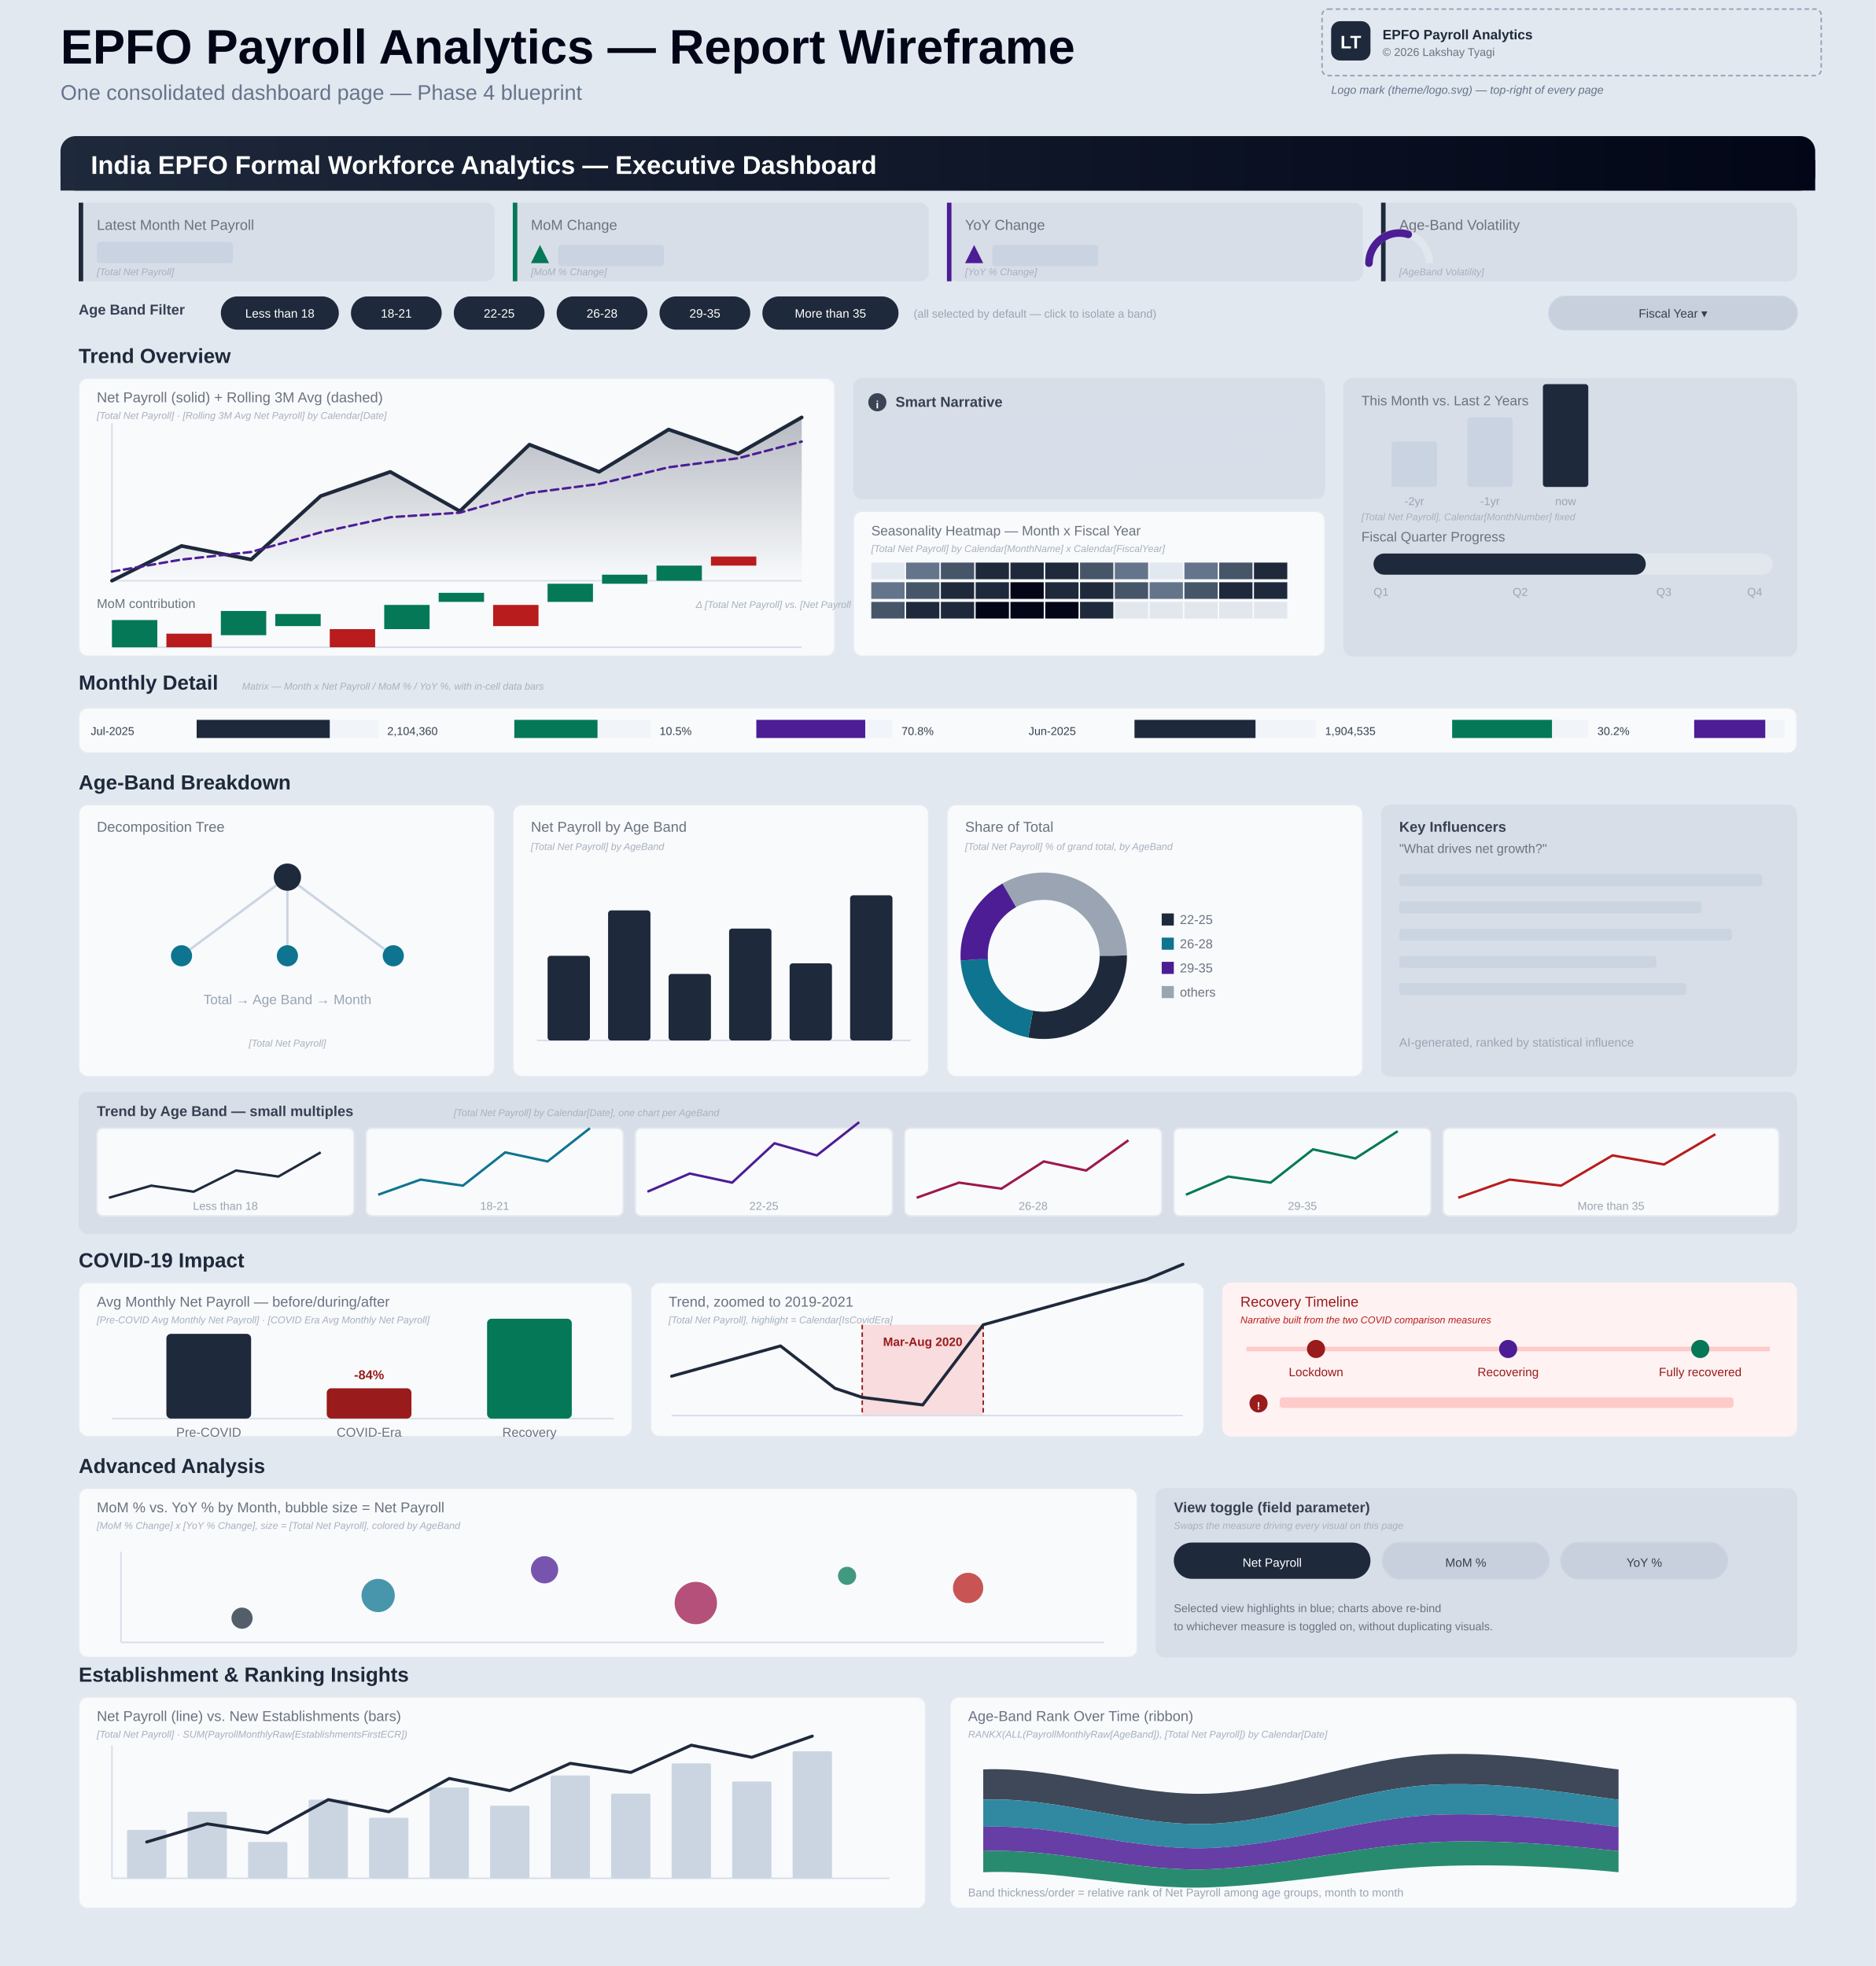
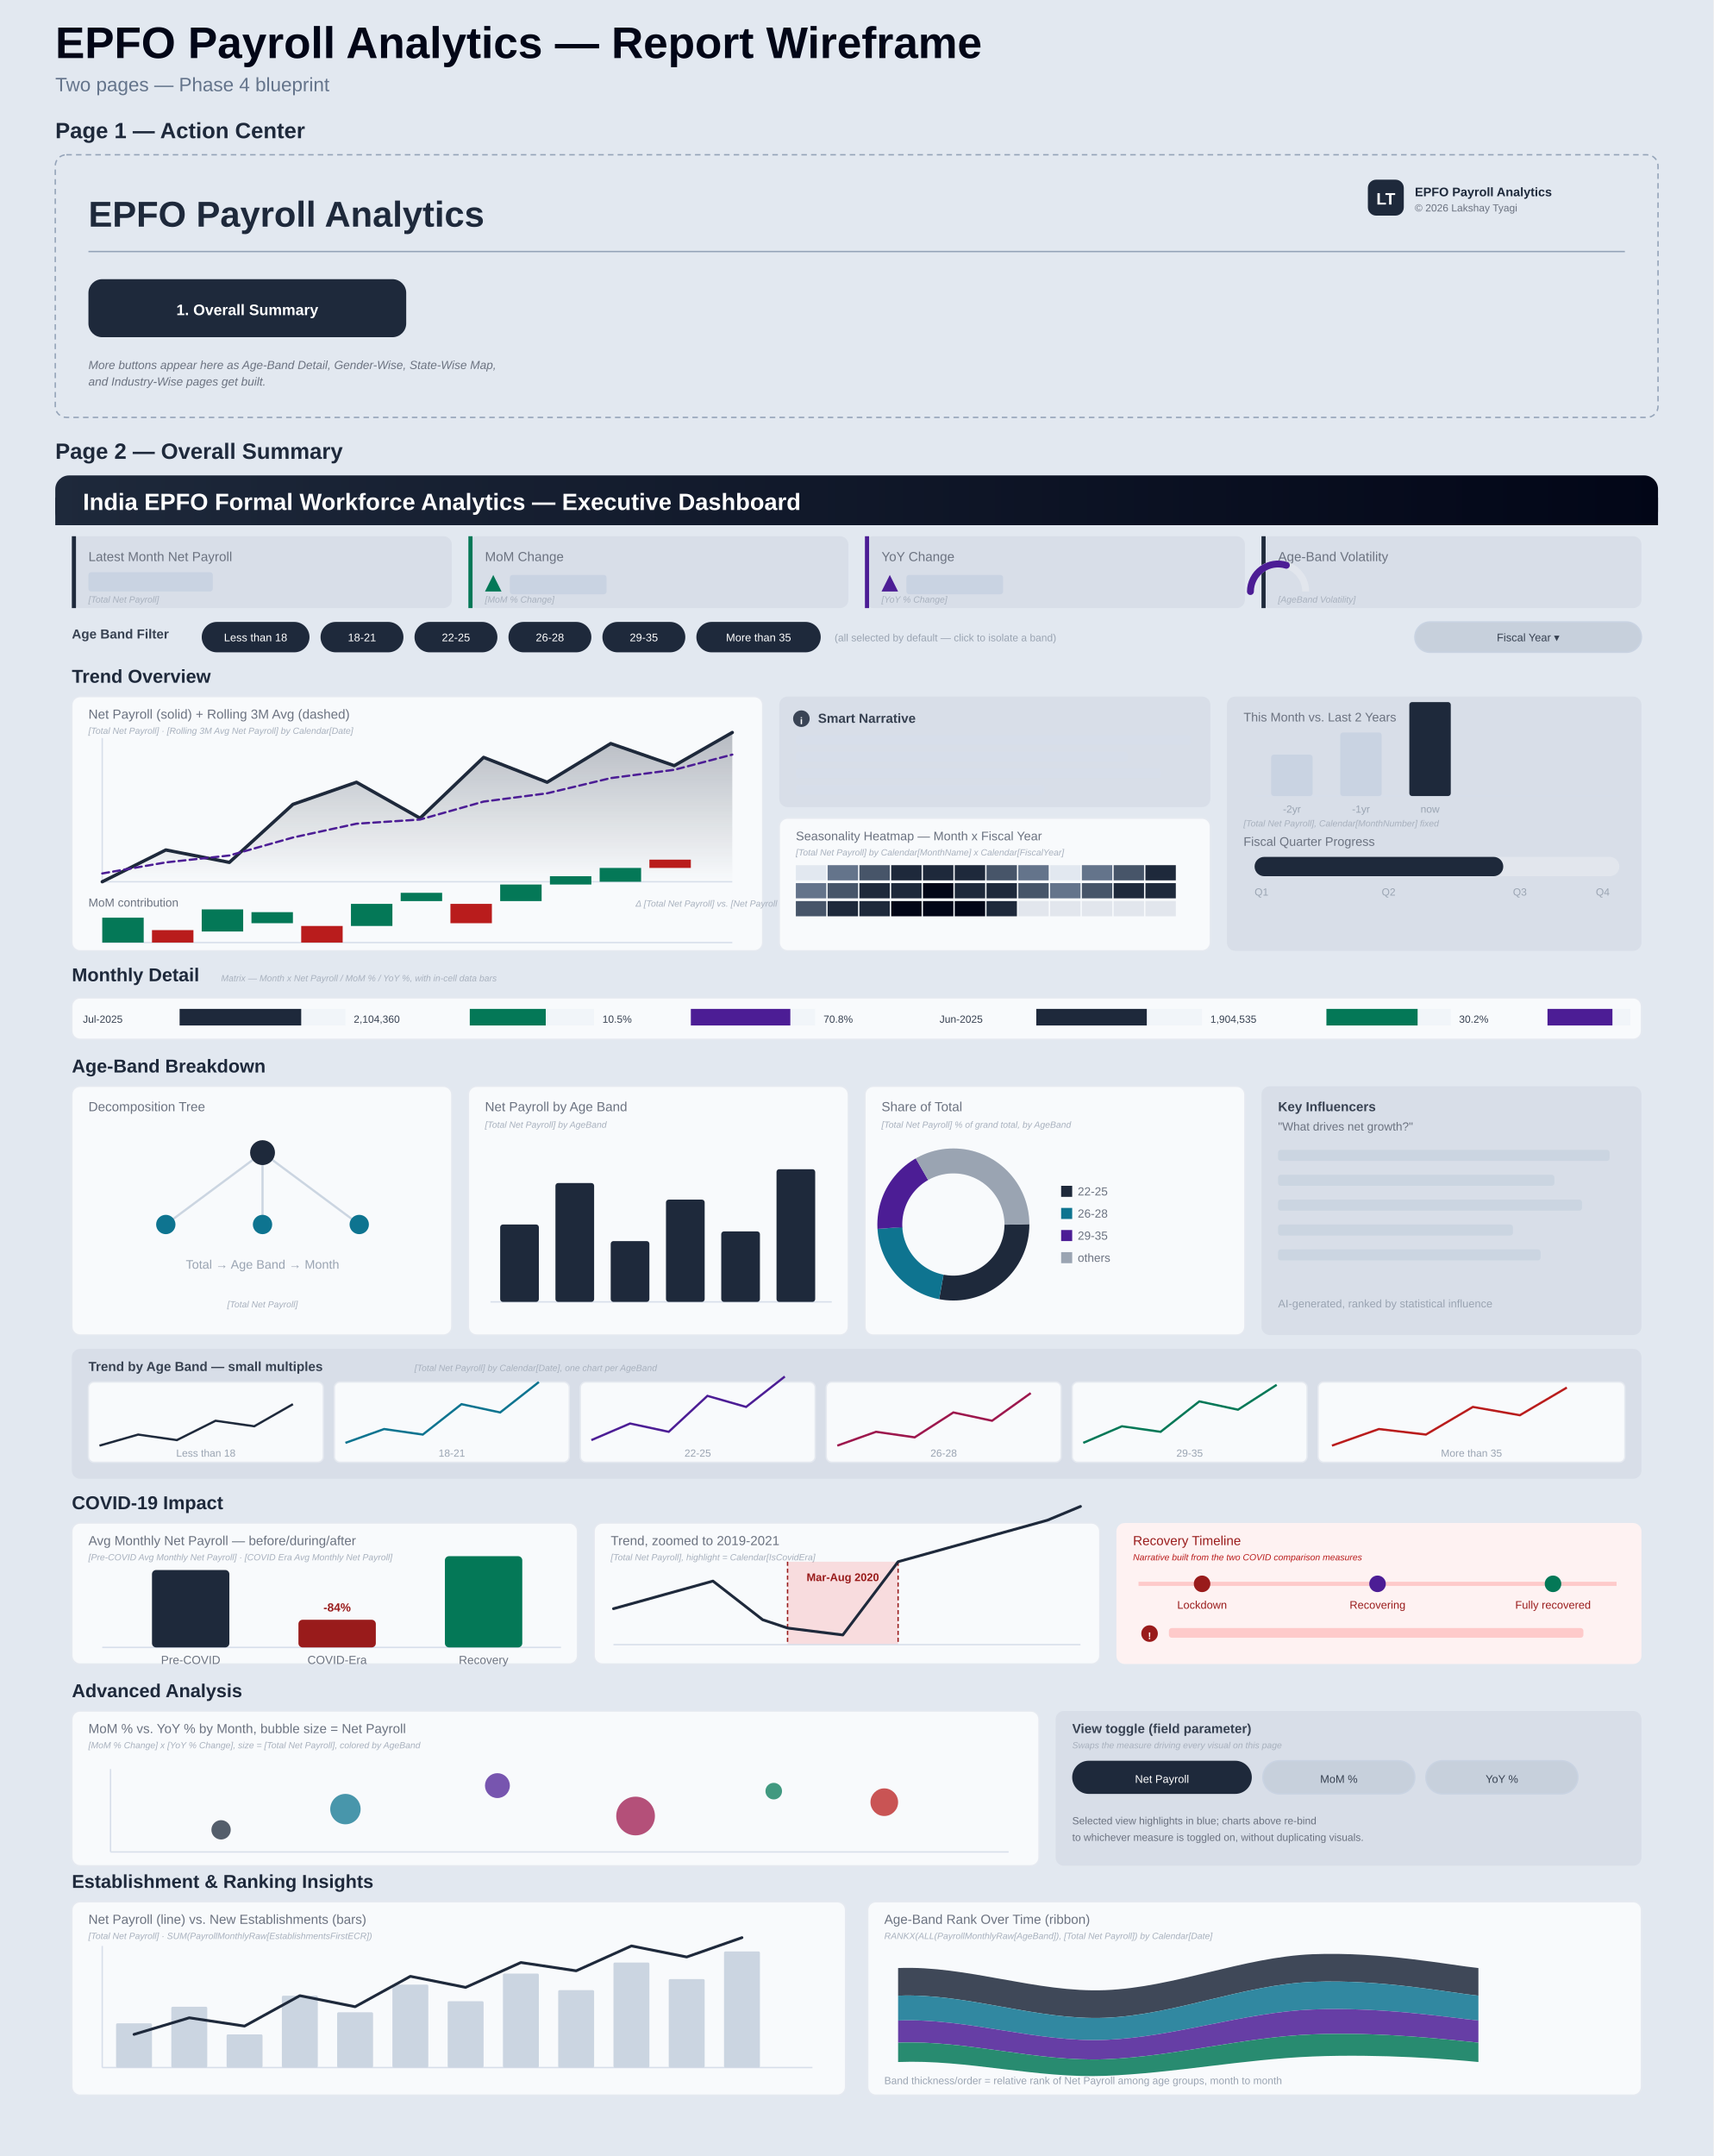
- <svg xmlns="http://www.w3.org/2000/svg" viewBox="0 0 1240 1300" font-family="Segoe UI, Arial, sans-serif">
+ <svg xmlns="http://www.w3.org/2000/svg" viewBox="0 0 1240 1560" font-family="Segoe UI, Arial, sans-serif">
  <defs>
    <linearGradient id="areaFill" x1="0" y1="0" x2="0" y2="1">
      <stop offset="0%" stop-color="#1E293B" stop-opacity="0.30" />
      <stop offset="100%" stop-color="#1E293B" stop-opacity="0" />
    </linearGradient>
    <linearGradient id="headerGradient" x1="0" y1="0" x2="1" y2="0">
      <stop offset="0%" stop-color="#1E293B" />
      <stop offset="100%" stop-color="#020617" />
    </linearGradient>
  </defs>
-   <rect x="0" y="0" width="1240" height="1300" fill="#E2E8F0" />
+   <rect x="0" y="0" width="1240" height="1560" fill="#E2E8F0" />
  <text x="40" y="42" font-size="32" font-weight="800" fill="#020617">EPFO Payroll Analytics — Report Wireframe</text>
-   <text x="40" y="66" font-size="14" fill="#64748B">One consolidated dashboard page — Phase 4 blueprint</text>
-   <g transform="translate(880,10)">
-     <rect x="-6" y="-4" width="330" height="44" rx="4" fill="none" stroke="#94A3B8" stroke-dasharray="3,2" />
-     <rect x="0" y="4" width="26" height="26" rx="6" fill="#1E293B" />
-     <text x="13" y="22" font-size="12" font-weight="800" fill="#ffffff" text-anchor="middle">LT</text>
-     <text x="34" y="16" font-size="9" font-weight="700" fill="#1E293B">EPFO Payroll Analytics</text>
-     <text x="34" y="27" font-size="7.5" fill="#6B7280">© 2026 Lakshay Tyagi</text>
-     <text x="0" y="52" font-size="7.5" fill="#64748B" font-style="italic">Logo mark (theme/logo.svg) — top-right of every page</text>
+   <text x="40" y="66" font-size="14" fill="#64748B">Two pages — Phase 4 blueprint</text>
+   <text x="40" y="100" font-size="16" font-weight="700" fill="#1E293B">Page 1 — Action Center</text>
+   <g transform="translate(40,112)">
+     <rect x="0" y="0" width="1160" height="190" rx="8" fill="#E2E8F0" stroke="#94A3B8" stroke-dasharray="4,3" />
+     <g transform="translate(950,14)">
+       <rect x="0" y="4" width="26" height="26" rx="6" fill="#1E293B" />
+       <text x="13" y="22" font-size="12" font-weight="800" fill="#ffffff" text-anchor="middle">LT</text>
+       <text x="34" y="16" font-size="9" font-weight="700" fill="#1E293B">EPFO Payroll Analytics</text>
+       <text x="34" y="27" font-size="7.5" fill="#6B7280">© 2026 Lakshay Tyagi</text>
+     </g>
+     <text x="24" y="52" font-size="26" font-weight="800" fill="#1E293B">EPFO Payroll Analytics</text>
+     <line x1="24" y1="70" x2="1136" y2="70" stroke="#94A3B8" />
+     <rect x="24" y="90" width="230" height="42" rx="10" fill="#1E293B" />
+     <text x="139" y="116" font-size="11" font-weight="700" fill="#ffffff" text-anchor="middle">1. Overall Summary</text>
+     <text x="24" y="155" font-size="8.5" fill="#6b7280" font-style="italic">More buttons appear here as Age-Band Detail, Gender-Wise, State-Wise Map,</text>
+     <text x="24" y="167" font-size="8.5" fill="#6b7280" font-style="italic">and Industry-Wise pages get built.</text>
  </g>
-   <g transform="translate(40,90)">
+   <text x="40" y="332" font-size="16" font-weight="700" fill="#1E293B">Page 2 — Overall Summary</text>
+   <g transform="translate(40,344)">
    <rect x="0" y="0" width="1160" height="36" rx="10" fill="url(#headerGradient)" />
    <rect x="0" y="16" width="1160" height="20" fill="url(#headerGradient)" />
    <text x="20" y="25" font-size="17" font-weight="700" fill="#ffffff">India EPFO Formal Workforce Analytics — Executive Dashboard</text>
    <rect x="12" y="44" width="275" height="52" rx="6" fill="#D8DEE8" />
    <rect x="12" y="44" width="3" height="52" fill="#1E293B" />
    <rect x="299" y="44" width="275" height="52" rx="6" fill="#D8DEE8" />
    <rect x="299" y="44" width="3" height="52" fill="#047857" />
    <rect x="586" y="44" width="275" height="52" rx="6" fill="#D8DEE8" />
    <rect x="586" y="44" width="3" height="52" fill="#4C1D95" />
    <rect x="873" y="44" width="275" height="52" rx="6" fill="#D8DEE8" />
    <rect x="873" y="44" width="3" height="52" fill="#1E293B" />
    <g font-size="9.5" fill="#6b7280">
      <text x="24" y="62">Latest Month Net Payroll</text>
      <text x="24" y="92" font-size="6.5" font-style="italic" fill="#a7b0bd">[Total Net Payroll]</text>
      <rect x="24" y="70" width="90" height="14" rx="2" fill="#c9d3e2" />
      <text x="311" y="62">MoM Change</text>
      <g transform="translate(311,72)">
        <polygon points="0,12 6,0 12,12" fill="#047857" />
      </g>
      <rect x="329" y="72" width="70" height="14" rx="2" fill="#c9d3e2" />
      <text x="311" y="92" font-size="6.5" font-style="italic" fill="#a7b0bd">[MoM % Change]</text>
      <text x="598" y="62">YoY Change</text>
      <g transform="translate(598,72)">
        <polygon points="0,12 6,0 12,12" fill="#4C1D95" />
      </g>
      <rect x="616" y="72" width="70" height="14" rx="2" fill="#c9d3e2" />
      <text x="598" y="92" font-size="6.5" font-style="italic" fill="#a7b0bd">[YoY % Change]</text>
      <text x="885" y="62">Age-Band Volatility</text>
      <text x="885" y="92" font-size="6.5" font-style="italic" fill="#a7b0bd">[AgeBand Volatility]</text>
      <g transform="translate(885,84)">
        <path d="M -20,0 A 20,20 0 0 1 20,0" fill="none" stroke="#e2e6ed" stroke-width="5" />
        <path d="M -20,0 A 20,20 0 0 1 6,-19" fill="none" stroke="#4C1D95" stroke-width="5" stroke-linecap="round" />
      </g>
    </g>
    <text x="12" y="118" font-size="9.5" fill="#374151" font-weight="600">Age Band Filter</text>
    <g font-size="8">
      <rect x="106" y="106" width="78" height="22" rx="11" fill="#1E293B" />
      <text x="145" y="120" fill="#ffffff" text-anchor="middle">Less than 18</text>
      <rect x="192" y="106" width="60" height="22" rx="11" fill="#1E293B" />
      <text x="222" y="120" fill="#ffffff" text-anchor="middle">18-21</text>
      <rect x="260" y="106" width="60" height="22" rx="11" fill="#1E293B" />
      <text x="290" y="120" fill="#ffffff" text-anchor="middle">22-25</text>
      <rect x="328" y="106" width="60" height="22" rx="11" fill="#1E293B" />
      <text x="358" y="120" fill="#ffffff" text-anchor="middle">26-28</text>
      <rect x="396" y="106" width="60" height="22" rx="11" fill="#1E293B" />
      <text x="426" y="120" fill="#ffffff" text-anchor="middle">29-35</text>
      <rect x="464" y="106" width="90" height="22" rx="11" fill="#1E293B" />
      <text x="509" y="120" fill="#ffffff" text-anchor="middle">More than 35</text>
    </g>
    <text x="564" y="120" font-size="7.5" fill="#9aa4b2">(all selected by default — click to isolate a band)</text>
    <rect x="984" y="106" width="164" height="22" rx="11" fill="#C7D0DC" stroke="#c9d3e2" />
    <text x="1066" y="120" font-size="8" fill="#374151" text-anchor="middle">Fiscal Year ▾</text>
    <text x="12" y="150" font-size="13.5" font-weight="700" fill="#1E293B">Trend Overview</text>
    <rect x="12" y="160" width="500" height="184" rx="6" fill="#F8FAFC" stroke="#e5e9f0" />
    <text x="24" y="176" font-size="9.5" fill="#6b7280">Net Payroll (solid) + Rolling 3M Avg (dashed)</text>
    <text x="24" y="187" font-size="6.5" font-style="italic" fill="#a7b0bd">[Total Net Payroll] · [Rolling 3M Avg Net Payroll] by Calendar[Date]</text>
    <line x1="34" y1="190" x2="34" y2="294" stroke="#d7deea" />
    <line x1="34" y1="294" x2="490" y2="294" stroke="#d7deea" />
    <polygon points="34,294 80,271 126,280 172,238 218,222 264,248 310,204 356,222 402,194 448,210 490,186 490,294" fill="url(#areaFill)" />
    <polyline points="34,294 80,271 126,280 172,238 218,222 264,248 310,204 356,222 402,194 448,210 490,186" fill="none" stroke="#1E293B" stroke-width="2.4" stroke-linecap="round" stroke-linejoin="round" />
    <polyline points="34,288 80,280 126,275 172,262 218,252 264,249 310,236 356,230 402,219 448,213 490,202" fill="none" stroke="#4C1D95" stroke-width="1.6" stroke-dasharray="5,3" stroke-linecap="round" />
    <text x="24" y="312" font-size="8.5" fill="#6b7280">MoM contribution</text>
    <text x="420" y="312" font-size="6.5" font-style="italic" fill="#a7b0bd">Δ [Total Net Payroll] vs. [Net Payroll PM]</text>
    <line x1="34" y1="338" x2="490" y2="338" stroke="#d7deea" />
    <g>
      <rect x="34" y="320" width="30" height="18" fill="#047857" />
      <rect x="70" y="329" width="30" height="9" fill="#B91C1C" />
      <rect x="106" y="314" width="30" height="16" fill="#047857" />
      <rect x="142" y="316" width="30" height="8" fill="#047857" />
      <rect x="178" y="326" width="30" height="12" fill="#B91C1C" />
      <rect x="214" y="310" width="30" height="16" fill="#047857" />
      <rect x="250" y="302" width="30" height="6" fill="#047857" />
      <rect x="286" y="310" width="30" height="14" fill="#B91C1C" />
      <rect x="322" y="296" width="30" height="12" fill="#047857" />
      <rect x="358" y="290" width="30" height="6" fill="#047857" />
      <rect x="394" y="284" width="30" height="10" fill="#047857" />
      <rect x="430" y="278" width="30" height="6" fill="#B91C1C" />
    </g>
    <rect x="524" y="160" width="312" height="80" rx="6" fill="#D8DEE8" />
    <circle cx="540" cy="176" r="6" fill="#1E293B" opacity="0.85" />
    <text x="540" y="180" font-size="7" fill="#ffffff" text-anchor="middle" font-weight="700">i</text>
    <text x="552" y="179" font-size="9.5" fill="#374151" font-weight="600">Smart Narrative</text>
    <rect x="536" y="188" width="286" height="7" rx="2" fill="#d7deea" />
    <rect x="536" y="200" width="240" height="7" rx="2" fill="#d7deea" />
    <rect x="536" y="212" width="264" height="7" rx="2" fill="#d7deea" />
    <rect x="536" y="224" width="180" height="7" rx="2" fill="#d7deea" />
    <rect x="524" y="248" width="312" height="96" rx="6" fill="#F8FAFC" stroke="#e5e9f0" />
    <text x="536" y="264" font-size="9" fill="#6b7280">Seasonality Heatmap — Month x Fiscal Year</text>
    <text x="536" y="275" font-size="6.5" font-style="italic" fill="#a7b0bd">[Total Net Payroll] by Calendar[MonthName] x Calendar[FiscalYear]</text>
    <g transform="translate(536,282)">
      <rect x="0" y="0" width="22" height="11" fill="#E2E8F0" />
      <rect x="23" y="0" width="22" height="11" fill="#64748B" />
      <rect x="46" y="0" width="22" height="11" fill="#475569" />
      <rect x="69" y="0" width="22" height="11" fill="#1E293B" />
      <rect x="92" y="0" width="22" height="11" fill="#1E293B" />
      <rect x="115" y="0" width="22" height="11" fill="#1E293B" />
      <rect x="138" y="0" width="22" height="11" fill="#475569" />
      <rect x="161" y="0" width="22" height="11" fill="#64748B" />
      <rect x="184" y="0" width="22" height="11" fill="#E2E8F0" />
      <rect x="207" y="0" width="22" height="11" fill="#64748B" />
      <rect x="230" y="0" width="22" height="11" fill="#475569" />
      <rect x="253" y="0" width="22" height="11" fill="#1E293B" />
      <rect x="0" y="13" width="22" height="11" fill="#64748B" />
      <rect x="23" y="13" width="22" height="11" fill="#475569" />
      <rect x="46" y="13" width="22" height="11" fill="#1E293B" />
      <rect x="69" y="13" width="22" height="11" fill="#1E293B" />
      <rect x="92" y="13" width="22" height="11" fill="#020617" />
      <rect x="115" y="13" width="22" height="11" fill="#1E293B" />
      <rect x="138" y="13" width="22" height="11" fill="#1E293B" />
      <rect x="161" y="13" width="22" height="11" fill="#475569" />
      <rect x="184" y="13" width="22" height="11" fill="#64748B" />
      <rect x="207" y="13" width="22" height="11" fill="#475569" />
      <rect x="230" y="13" width="22" height="11" fill="#1E293B" />
      <rect x="253" y="13" width="22" height="11" fill="#1E293B" />
      <rect x="0" y="26" width="22" height="11" fill="#475569" />
      <rect x="23" y="26" width="22" height="11" fill="#1E293B" />
      <rect x="46" y="26" width="22" height="11" fill="#1E293B" />
      <rect x="69" y="26" width="22" height="11" fill="#020617" />
      <rect x="92" y="26" width="22" height="11" fill="#020617" />
      <rect x="115" y="26" width="22" height="11" fill="#020617" />
      <rect x="138" y="26" width="22" height="11" fill="#1E293B" />
      <rect x="161" y="26" width="22" height="11" fill="#e2e6ed" />
      <rect x="184" y="26" width="22" height="11" fill="#e2e6ed" />
      <rect x="207" y="26" width="22" height="11" fill="#e2e6ed" />
      <rect x="230" y="26" width="22" height="11" fill="#e2e6ed" />
      <rect x="253" y="26" width="22" height="11" fill="#e2e6ed" />
    </g>
    <rect x="848" y="160" width="300" height="184" rx="6" fill="#D8DEE8" />
    <text x="860" y="178" font-size="9" fill="#6b7280">This Month vs. Last 2 Years</text>
    <line x1="868" y1="232" x2="1132" y2="232" stroke="#d7deea" />
    <rect x="880" y="202" width="30" height="30" rx="2" fill="#c9d3e2" />
    <rect x="930" y="186" width="30" height="46" rx="2" fill="#c9d3e2" />
    <rect x="980" y="164" width="30" height="68" rx="2" fill="#1E293B" />
    <text x="895" y="244" font-size="7.5" fill="#9aa4b2" text-anchor="middle">-2yr</text>
    <text x="945" y="244" font-size="7.5" fill="#9aa4b2" text-anchor="middle">-1yr</text>
    <text x="995" y="244" font-size="7.5" fill="#9aa4b2" text-anchor="middle">now</text>
    <text x="860" y="254" font-size="6.5" font-style="italic" fill="#a7b0bd">[Total Net Payroll], Calendar[MonthNumber] fixed</text>
    <text x="860" y="268" font-size="9" fill="#6b7280">Fiscal Quarter Progress</text>
    <rect x="868" y="276" width="264" height="14" rx="7" fill="#e2e6ed" />
    <rect x="868" y="276" width="180" height="14" rx="7" fill="#1E293B" />
    <text x="868" y="304" font-size="7.5" fill="#9aa4b2">Q1</text>
    <text x="960" y="304" font-size="7.5" fill="#9aa4b2">Q2</text>
    <text x="1055" y="304" font-size="7.5" fill="#9aa4b2">Q3</text>
    <text x="1115" y="304" font-size="7.5" fill="#9aa4b2">Q4</text>
    <text x="12" y="366" font-size="13.5" font-weight="700" fill="#1E293B">Monthly Detail</text>
    <text x="120" y="366" font-size="6.5" font-style="italic" fill="#a7b0bd">Matrix — Month x Net Payroll / MoM % / YoY %, with in-cell data bars</text>
    <rect x="12" y="378" width="1136" height="30" rx="6" fill="#F8FAFC" stroke="#e5e9f0" />
    <g font-size="7.5" fill="#374151">
      <text x="20" y="396">Jul-2025</text>
      <rect x="90" y="386" width="120" height="12" fill="#F1F5F9" />
      <rect x="90" y="386" width="88" height="12" fill="#1E293B" />
      <text x="216" y="396">2,104,360</text>
      <rect x="300" y="386" width="90" height="12" fill="#F1F5F9" />
      <rect x="300" y="386" width="55" height="12" fill="#047857" />
      <text x="396" y="396">10.5%</text>
      <rect x="460" y="386" width="90" height="12" fill="#F1F5F9" />
      <rect x="460" y="386" width="72" height="12" fill="#4C1D95" />
      <text x="556" y="396">70.8%</text>
      <text x="640" y="396">Jun-2025</text>
      <rect x="710" y="386" width="120" height="12" fill="#F1F5F9" />
      <rect x="710" y="386" width="80" height="12" fill="#1E293B" />
      <text x="836" y="396">1,904,535</text>
      <rect x="920" y="386" width="90" height="12" fill="#F1F5F9" />
      <rect x="920" y="386" width="66" height="12" fill="#047857" />
      <text x="1016" y="396">30.2%</text>
      <rect x="1080" y="386" width="60" height="12" fill="#F1F5F9" />
      <rect x="1080" y="386" width="47" height="12" fill="#4C1D95" />
    </g>
    <text x="12" y="432" font-size="13.5" font-weight="700" fill="#1E293B">Age-Band Breakdown</text>
    <rect x="12" y="442" width="275" height="180" rx="6" fill="#F8FAFC" stroke="#e5e9f0" />
    <text x="24" y="460" font-size="9.5" fill="#6b7280">Decomposition Tree</text>
    <g stroke="#CBD5E1" stroke-width="1.6" fill="none">
      <line x1="150" y1="490" x2="80" y2="542" />
      <line x1="150" y1="490" x2="150" y2="542" />
      <line x1="150" y1="490" x2="220" y2="542" />
    </g>
    <circle cx="150" cy="490" r="9" fill="#1E293B" />
    <circle cx="80" cy="542" r="7" fill="#0E7490" />
    <circle cx="150" cy="542" r="7" fill="#0E7490" />
    <circle cx="220" cy="542" r="7" fill="#0E7490" />
    <text x="150" y="574" font-size="9" fill="#9aa4b2" text-anchor="middle">Total → Age Band → Month</text>
    <text x="150" y="602" font-size="6.5" font-style="italic" fill="#a7b0bd" text-anchor="middle">[Total Net Payroll]</text>
    <rect x="299" y="442" width="275" height="180" rx="6" fill="#F8FAFC" stroke="#e5e9f0" />
    <text x="311" y="460" font-size="9.5" fill="#6b7280">Net Payroll by Age Band</text>
    <text x="311" y="472" font-size="6.5" font-style="italic" fill="#a7b0bd">[Total Net Payroll] by AgeBand</text>
    <line x1="315" y1="598" x2="562" y2="598" stroke="#d7deea" />
    <g fill="#1E293B">
      <rect x="322" y="542" width="28" height="56" rx="2" />
      <rect x="362" y="512" width="28" height="86" rx="2" />
      <rect x="402" y="554" width="28" height="44" rx="2" />
      <rect x="442" y="524" width="28" height="74" rx="2" />
      <rect x="482" y="547" width="28" height="51" rx="2" />
      <rect x="522" y="502" width="28" height="96" rx="2" />
    </g>
    <rect x="586" y="442" width="275" height="180" rx="6" fill="#F8FAFC" stroke="#e5e9f0" />
    <text x="598" y="460" font-size="9.5" fill="#6b7280">Share of Total</text>
    <text x="598" y="472" font-size="6.5" font-style="italic" fill="#a7b0bd">[Total Net Payroll] % of grand total, by AgeBand</text>
    <g transform="translate(650,542)">
      <circle r="46" fill="none" stroke="#e2e6ed" stroke-width="18" />
      <circle r="46" fill="none" stroke="#1E293B" stroke-width="18" stroke-dasharray="81 208" />
      <circle r="46" fill="none" stroke="#0E7490" stroke-width="18" stroke-dasharray="61 228" stroke-dashoffset="-81" />
      <circle r="46" fill="none" stroke="#4C1D95" stroke-width="18" stroke-dasharray="51 238" stroke-dashoffset="-142" />
      <circle r="46" fill="none" stroke="#9aa4b2" stroke-width="18" stroke-dasharray="96 193" stroke-dashoffset="-193" />
    </g>
    <g font-size="8.5" fill="#6b7280">
      <rect x="728" y="514" width="8" height="8" fill="#1E293B" />
      <text x="740" y="521">22-25</text>
      <rect x="728" y="530" width="8" height="8" fill="#0E7490" />
      <text x="740" y="537">26-28</text>
      <rect x="728" y="546" width="8" height="8" fill="#4C1D95" />
      <text x="740" y="553">29-35</text>
      <rect x="728" y="562" width="8" height="8" fill="#9aa4b2" />
      <text x="740" y="569">others</text>
    </g>
    <rect x="873" y="442" width="275" height="180" rx="6" fill="#D8DEE8" />
    <text x="885" y="460" font-size="9.5" fill="#374151" font-weight="600">Key Influencers</text>
    <text x="885" y="474" font-size="8.5" fill="#6b7280">"What drives net growth?"</text>
    <g fill="#CBD5E1">
      <rect x="885" y="488" width="240" height="8" rx="2" />
      <rect x="885" y="506" width="200" height="8" rx="2" />
      <rect x="885" y="524" width="220" height="8" rx="2" />
      <rect x="885" y="542" width="170" height="8" rx="2" />
      <rect x="885" y="560" width="190" height="8" rx="2" />
    </g>
    <text x="885" y="602" font-size="8" fill="#9aa4b2">AI-generated, ranked by statistical influence</text>
    <rect x="12" y="632" width="1136" height="94" rx="6" fill="#D8DEE8" />
    <text x="24" y="648" font-size="9.5" fill="#374151" font-weight="600">Trend by Age Band — small multiples</text>
    <text x="260" y="648" font-size="6.5" font-style="italic" fill="#a7b0bd">[Total Net Payroll] by Calendar[Date], one chart per AgeBand</text>
    <g font-size="7.5" fill="#9aa4b2" text-anchor="middle">
      <rect x="24" y="656" width="170" height="58" rx="4" fill="#F8FAFC" stroke="#e5e9f0" />
      <polyline points="32,702 60,694 88,698 116,684 144,688 172,672" fill="none" stroke="#1E293B" stroke-width="1.6" />
      <text x="109" y="710">Less than 18</text>
      <rect x="202" y="656" width="170" height="58" rx="4" fill="#F8FAFC" stroke="#e5e9f0" />
      <polyline points="210,700 238,690 266,694 294,672 322,678 350,656" fill="none" stroke="#0E7490" stroke-width="1.6" />
      <text x="287" y="710">18-21</text>
      <rect x="380" y="656" width="170" height="58" rx="4" fill="#F8FAFC" stroke="#e5e9f0" />
      <polyline points="388,698 416,686 444,692 472,666 500,674 528,652" fill="none" stroke="#4C1D95" stroke-width="1.6" />
      <text x="465" y="710">22-25</text>
      <rect x="558" y="656" width="170" height="58" rx="4" fill="#F8FAFC" stroke="#e5e9f0" />
      <polyline points="566,702 594,692 622,696 650,678 678,684 706,664" fill="none" stroke="#9D174D" stroke-width="1.6" />
      <text x="643" y="710">26-28</text>
      <rect x="736" y="656" width="170" height="58" rx="4" fill="#F8FAFC" stroke="#e5e9f0" />
      <polyline points="744,700 772,688 800,692 828,670 856,676 884,658" fill="none" stroke="#047857" stroke-width="1.6" />
      <text x="821" y="710">29-35</text>
      <rect x="914" y="656" width="222" height="58" rx="4" fill="#F8FAFC" stroke="#e5e9f0" />
      <polyline points="924,702 958,690 992,694 1026,674 1060,680 1094,660" fill="none" stroke="#B91C1C" stroke-width="1.6" />
      <text x="1025" y="710">More than 35</text>
    </g>
    <text x="12" y="748" font-size="13.5" font-weight="700" fill="#1E293B">COVID-19 Impact</text>
    <rect x="12" y="758" width="366" height="102" rx="6" fill="#F8FAFC" stroke="#e5e9f0" />
    <text x="24" y="774" font-size="9.5" fill="#6b7280">Avg Monthly Net Payroll — before/during/after</text>
    <text x="24" y="785" font-size="6.5" font-style="italic" fill="#a7b0bd">[Pre-COVID Avg Monthly Net Payroll] · [COVID Era Avg Monthly Net Payroll]</text>
    <line x1="34" y1="848" x2="366" y2="848" stroke="#d7deea" />
    <rect x="70" y="792" width="56" height="56" rx="3" fill="#1E293B" />
    <text x="98" y="860" font-size="8.5" fill="#6b7280" text-anchor="middle">Pre-COVID</text>
    <rect x="176" y="828" width="56" height="20" rx="3" fill="#991B1B" />
    <text x="204" y="860" font-size="8.5" fill="#6b7280" text-anchor="middle">COVID-Era</text>
    <text x="204" y="822" font-size="8.5" fill="#991B1B" text-anchor="middle" font-weight="700">-84%</text>
    <rect x="282" y="782" width="56" height="66" rx="3" fill="#047857" />
    <text x="310" y="860" font-size="8.5" fill="#6b7280" text-anchor="middle">Recovery</text>
    <rect x="390" y="758" width="366" height="102" rx="6" fill="#F8FAFC" stroke="#e5e9f0" />
    <text x="402" y="774" font-size="9.5" fill="#6b7280">Trend, zoomed to 2019-2021</text>
    <text x="402" y="785" font-size="6.5" font-style="italic" fill="#a7b0bd">[Total Net Payroll], highlight = Calendar[IsCovidEra]</text>
    <rect x="530" y="786" width="80" height="60" fill="#F87171" opacity="0.22" />
    <line x1="530" y1="786" x2="530" y2="846" stroke="#991B1B" stroke-dasharray="3,2" />
    <line x1="610" y1="786" x2="610" y2="846" stroke="#991B1B" stroke-dasharray="3,2" />
    <text x="570" y="800" font-size="8" fill="#991B1B" text-anchor="middle" font-weight="600">Mar-Aug 2020</text>
    <line x1="404" y1="846" x2="742" y2="846" stroke="#d7deea" />
    <polyline points="404,820 440,810 476,800 512,828 530,834 570,839 610,786 646,776 682,766 718,756 742,746" fill="none" stroke="#1E293B" stroke-width="2" stroke-linecap="round" stroke-linejoin="round" />
    <rect x="768" y="758" width="380" height="102" rx="6" fill="#FEF2F2" />
    <text x="780" y="774" font-size="9.5" fill="#991B1B">Recovery Timeline</text>
    <text x="780" y="785" font-size="6.5" font-style="italic" fill="#B91C1C">Narrative built from the two COVID comparison measures</text>
    <line x1="784" y1="802" x2="1130" y2="802" stroke="#FECACA" stroke-width="3" />
    <circle cx="830" cy="802" r="6" fill="#991B1B" />
    <text x="830" y="820" font-size="8" fill="#991B1B" text-anchor="middle">Lockdown</text>
    <circle cx="957" cy="802" r="6" fill="#4C1D95" />
    <text x="957" y="820" font-size="8" fill="#991B1B" text-anchor="middle">Recovering</text>
    <circle cx="1084" cy="802" r="6" fill="#047857" />
    <text x="1084" y="820" font-size="8" fill="#991B1B" text-anchor="middle">Fully recovered</text>
    <circle cx="792" cy="838" r="6" fill="#991B1B" />
    <text x="792" y="842" font-size="7" fill="#ffffff" text-anchor="middle" font-weight="700">!</text>
    <rect x="806" y="834" width="300" height="7" rx="2" fill="#FECACA" />
    <text x="12" y="884" font-size="13.5" font-weight="700" fill="#1E293B">Advanced Analysis</text>
    <rect x="12" y="894" width="700" height="112" rx="6" fill="#F8FAFC" stroke="#e5e9f0" />
    <text x="24" y="910" font-size="9.5" fill="#6b7280">MoM % vs. YoY % by Month, bubble size = Net Payroll</text>
    <text x="24" y="921" font-size="6.5" font-style="italic" fill="#a7b0bd">[MoM % Change] x [YoY % Change], size = [Total Net Payroll], colored by AgeBand</text>
    <line x1="40" y1="936" x2="40" y2="996" stroke="#d7deea" />
    <line x1="40" y1="996" x2="690" y2="996" stroke="#d7deea" />
    <circle cx="120" cy="980" r="7" fill="#1E293B" opacity="0.75" />
    <circle cx="210" cy="965" r="11" fill="#0E7490" opacity="0.75" />
    <circle cx="320" cy="948" r="9" fill="#4C1D95" opacity="0.75" />
    <circle cx="420" cy="970" r="14" fill="#9D174D" opacity="0.75" />
    <circle cx="520" cy="952" r="6" fill="#047857" opacity="0.75" />
    <circle cx="600" cy="960" r="10" fill="#B91C1C" opacity="0.75" />
    <rect x="724" y="894" width="424" height="112" rx="6" fill="#D8DEE8" />
    <text x="736" y="910" font-size="9.5" fill="#374151" font-weight="600">View toggle (field parameter)</text>
    <text x="736" y="921" font-size="6.5" font-style="italic" fill="#a7b0bd">Swaps the measure driving every visual on this page</text>
    <rect x="736" y="930" width="130" height="24" rx="12" fill="#1E293B" />
    <text x="801" y="946" font-size="8" fill="#ffffff" text-anchor="middle">Net Payroll</text>
    <rect x="874" y="930" width="110" height="24" rx="12" fill="#C7D0DC" stroke="#c9d3e2" />
    <text x="929" y="946" font-size="8" fill="#374151" text-anchor="middle">MoM %</text>
    <rect x="992" y="930" width="110" height="24" rx="12" fill="#C7D0DC" stroke="#c9d3e2" />
    <text x="1047" y="946" font-size="8" fill="#374151" text-anchor="middle">YoY %</text>
    <text x="736" y="976" font-size="7.5" fill="#6b7280">Selected view highlights in blue; charts above re-bind</text>
    <text x="736" y="988" font-size="7.5" fill="#6b7280">to whichever measure is toggled on, without duplicating visuals.</text>
    <text x="12" y="1022" font-size="13.5" font-weight="700" fill="#1E293B">Establishment &amp; Ranking Insights</text>
    <rect x="12" y="1032" width="560" height="140" rx="6" fill="#F8FAFC" stroke="#e5e9f0" />
    <text x="24" y="1048" font-size="9.5" fill="#6b7280">Net Payroll (line) vs. New Establishments (bars)</text>
    <text x="24" y="1059" font-size="6.5" font-style="italic" fill="#a7b0bd">[Total Net Payroll] · SUM(PayrollMonthlyRaw[EstablishmentsFirstECR])</text>
    <line x1="34" y1="1064" x2="34" y2="1152" stroke="#d7deea" />
    <line x1="34" y1="1152" x2="548" y2="1152" stroke="#d7deea" />
    <g fill="#CBD5E1">
      <rect x="44" y="1120" width="26" height="32" rx="1" />
      <rect x="84" y="1108" width="26" height="44" rx="1" />
      <rect x="124" y="1128" width="26" height="24" rx="1" />
      <rect x="164" y="1100" width="26" height="52" rx="1" />
      <rect x="204" y="1112" width="26" height="40" rx="1" />
      <rect x="244" y="1092" width="26" height="60" rx="1" />
      <rect x="284" y="1104" width="26" height="48" rx="1" />
      <rect x="324" y="1084" width="26" height="68" rx="1" />
      <rect x="364" y="1096" width="26" height="56" rx="1" />
      <rect x="404" y="1076" width="26" height="76" rx="1" />
      <rect x="444" y="1088" width="26" height="64" rx="1" />
      <rect x="484" y="1068" width="26" height="84" rx="1" />
    </g>
    <polyline points="57,1128 97,1116 137,1122 177,1100 217,1108 257,1086 297,1094 337,1076 377,1082 417,1064 457,1072 497,1058" fill="none" stroke="#1E293B" stroke-width="2" stroke-linecap="round" stroke-linejoin="round" />
    <rect x="588" y="1032" width="560" height="140" rx="6" fill="#F8FAFC" stroke="#e5e9f0" />
    <text x="600" y="1048" font-size="9.5" fill="#6b7280">Age-Band Rank Over Time (ribbon)</text>
    <text x="600" y="1059" font-size="6.5" font-style="italic" fill="#a7b0bd">RANKX(ALL(PayrollMonthlyRaw[AgeBand]), [Total Net Payroll]) by Calendar[Date]</text>
    <g opacity="0.85">
      <path d="M 610,1080 C 660,1078 710,1098 760,1096 C 810,1094 860,1072 910,1070 C 960,1068 1010,1078 1030,1080 L 1030,1100 C 1010,1098 960,1088 910,1090 C 860,1092 810,1114 760,1116 C 710,1118 660,1098 610,1100 Z" fill="#1E293B" />
      <path d="M 610,1100 C 660,1098 710,1118 760,1116 C 810,1114 860,1092 910,1090 C 960,1088 1010,1098 1030,1100 L 1030,1118 C 1010,1116 960,1108 910,1110 C 860,1112 810,1130 760,1132 C 710,1134 660,1116 610,1118 Z" fill="#0E7490" />
      <path d="M 610,1118 C 660,1116 710,1134 760,1132 C 810,1130 860,1112 910,1110 C 960,1108 1010,1116 1030,1118 L 1030,1134 C 1010,1132 960,1126 910,1128 C 860,1130 810,1144 760,1146 C 710,1148 660,1132 610,1134 Z" fill="#4C1D95" />
      <path d="M 610,1134 C 660,1132 710,1148 760,1146 C 810,1144 860,1130 910,1128 C 960,1126 1010,1132 1030,1134 L 1030,1148 C 1010,1146 960,1142 910,1144 C 860,1146 810,1156 760,1158 C 710,1160 660,1146 610,1148 Z" fill="#047857" />
    </g>
    <text x="600" y="1164" font-size="7.5" fill="#9aa4b2">Band thickness/order = relative rank of Net Payroll among age groups, month to month</text>
  </g>
</svg>
